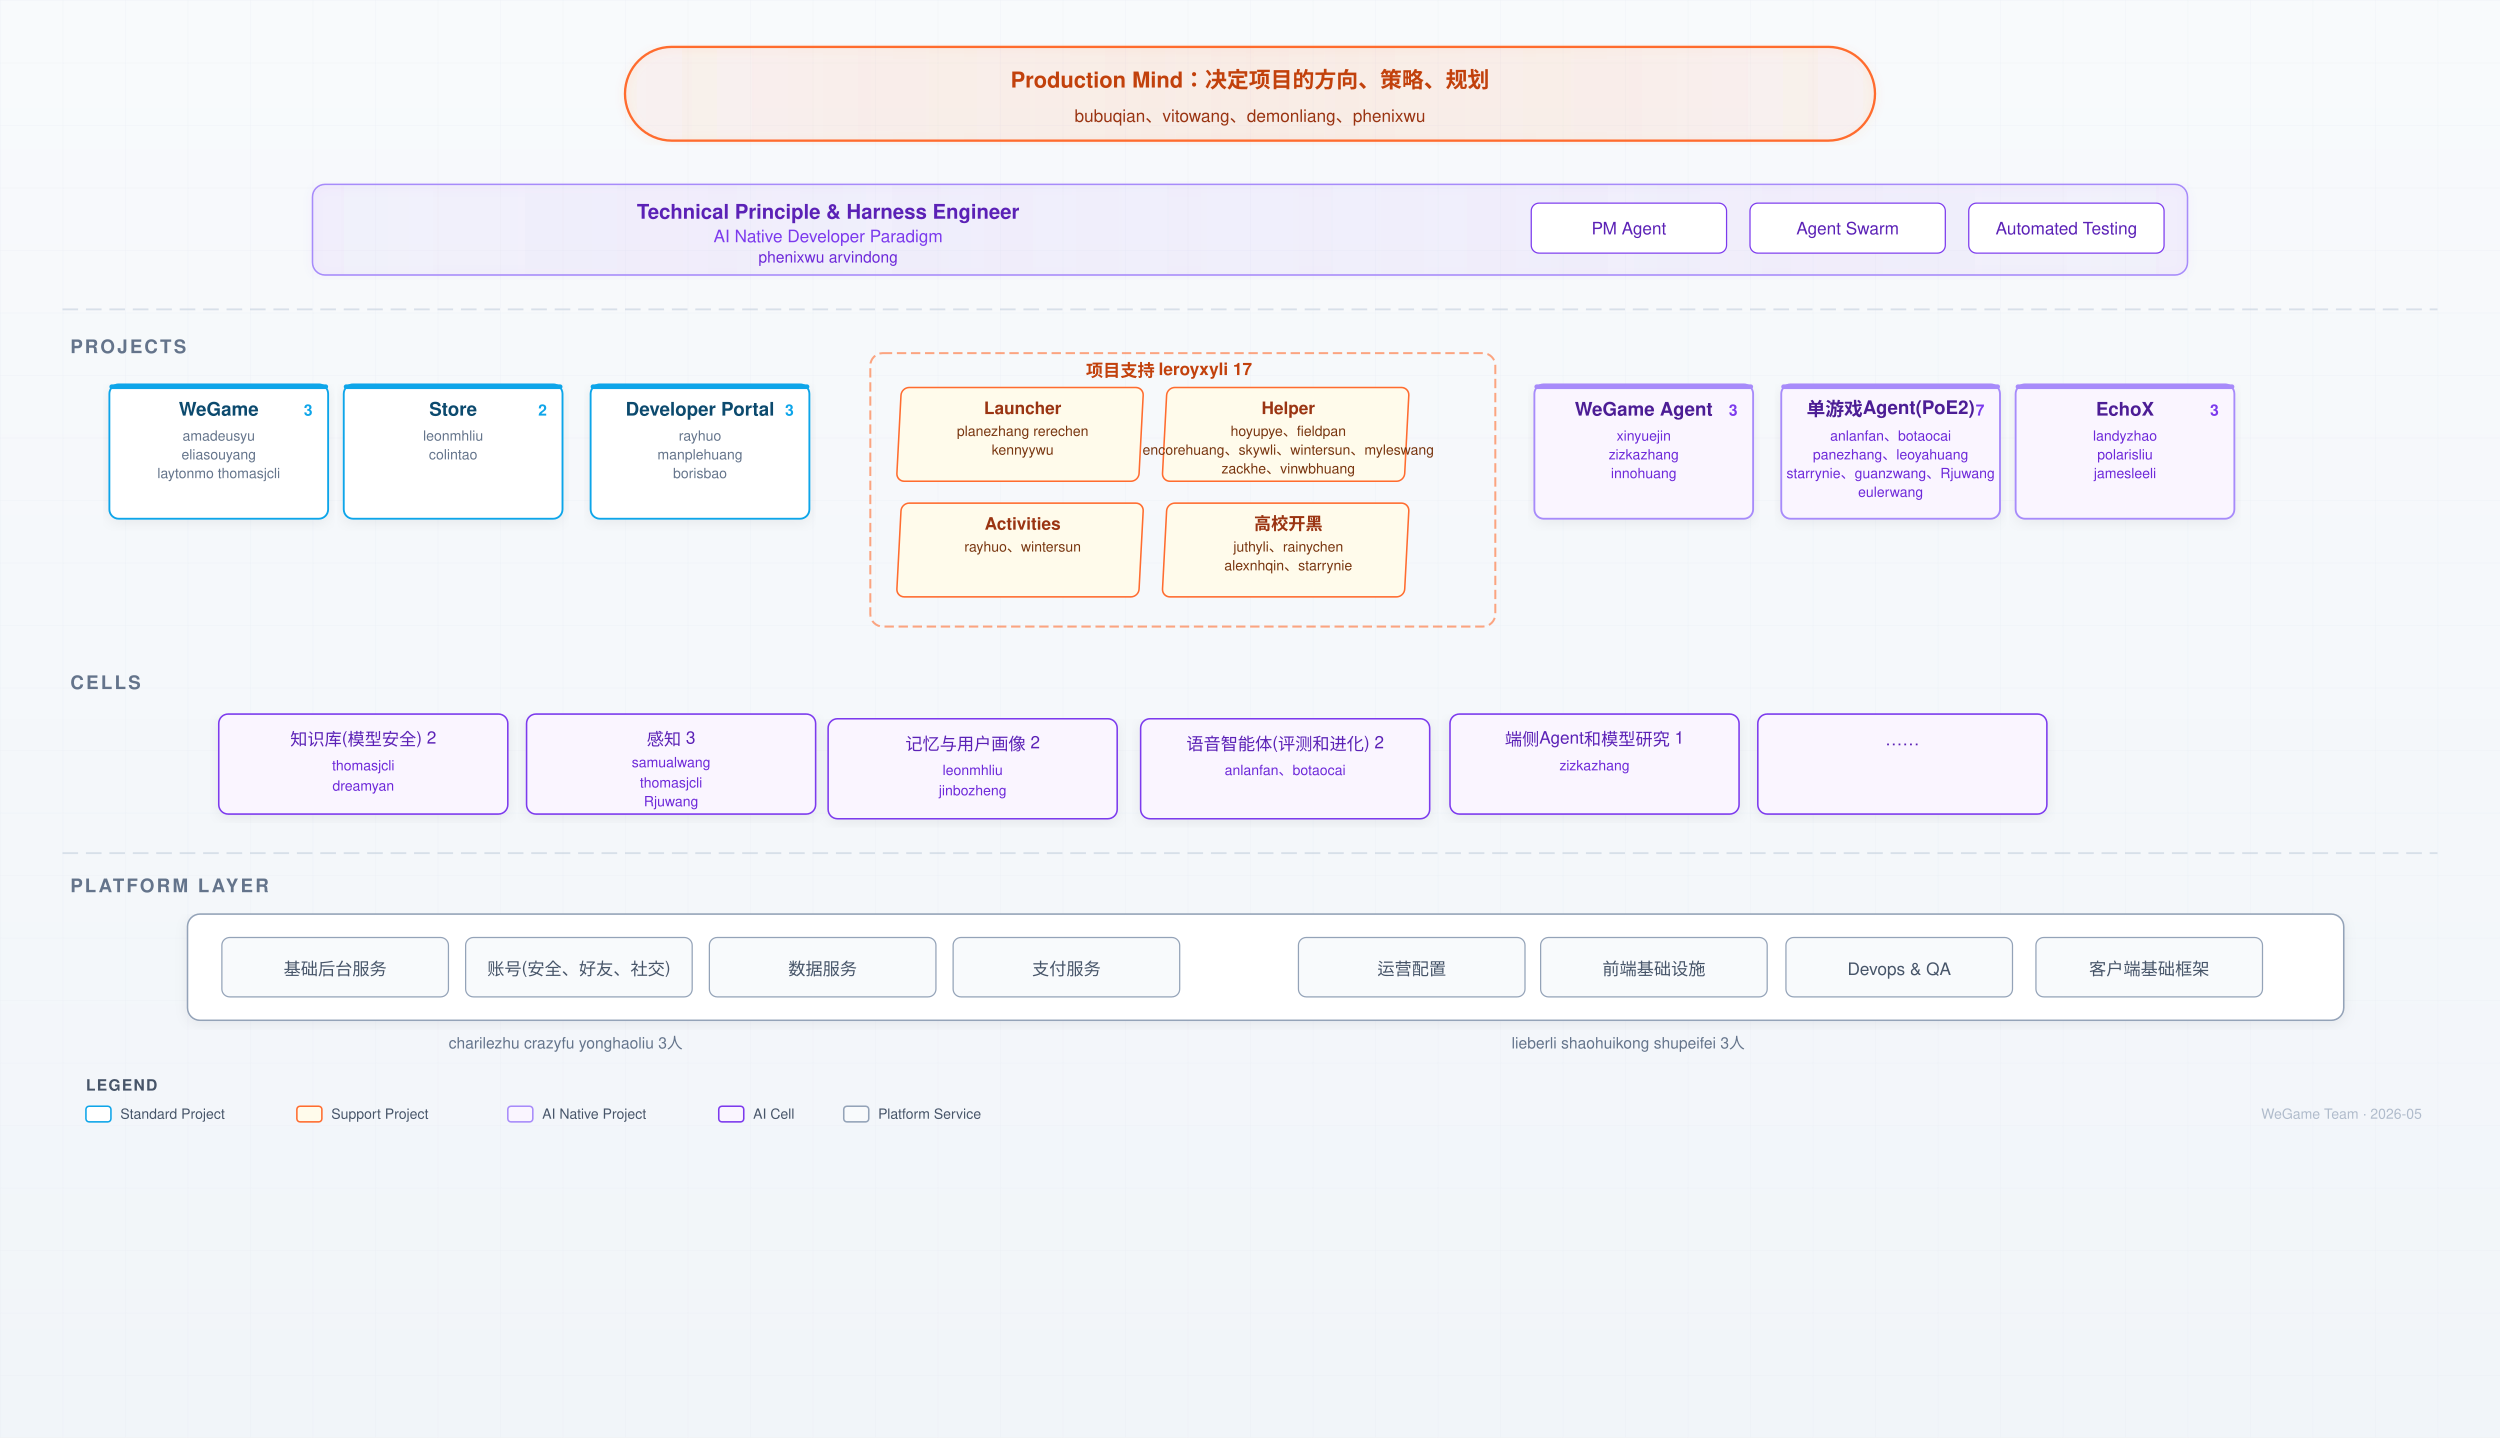
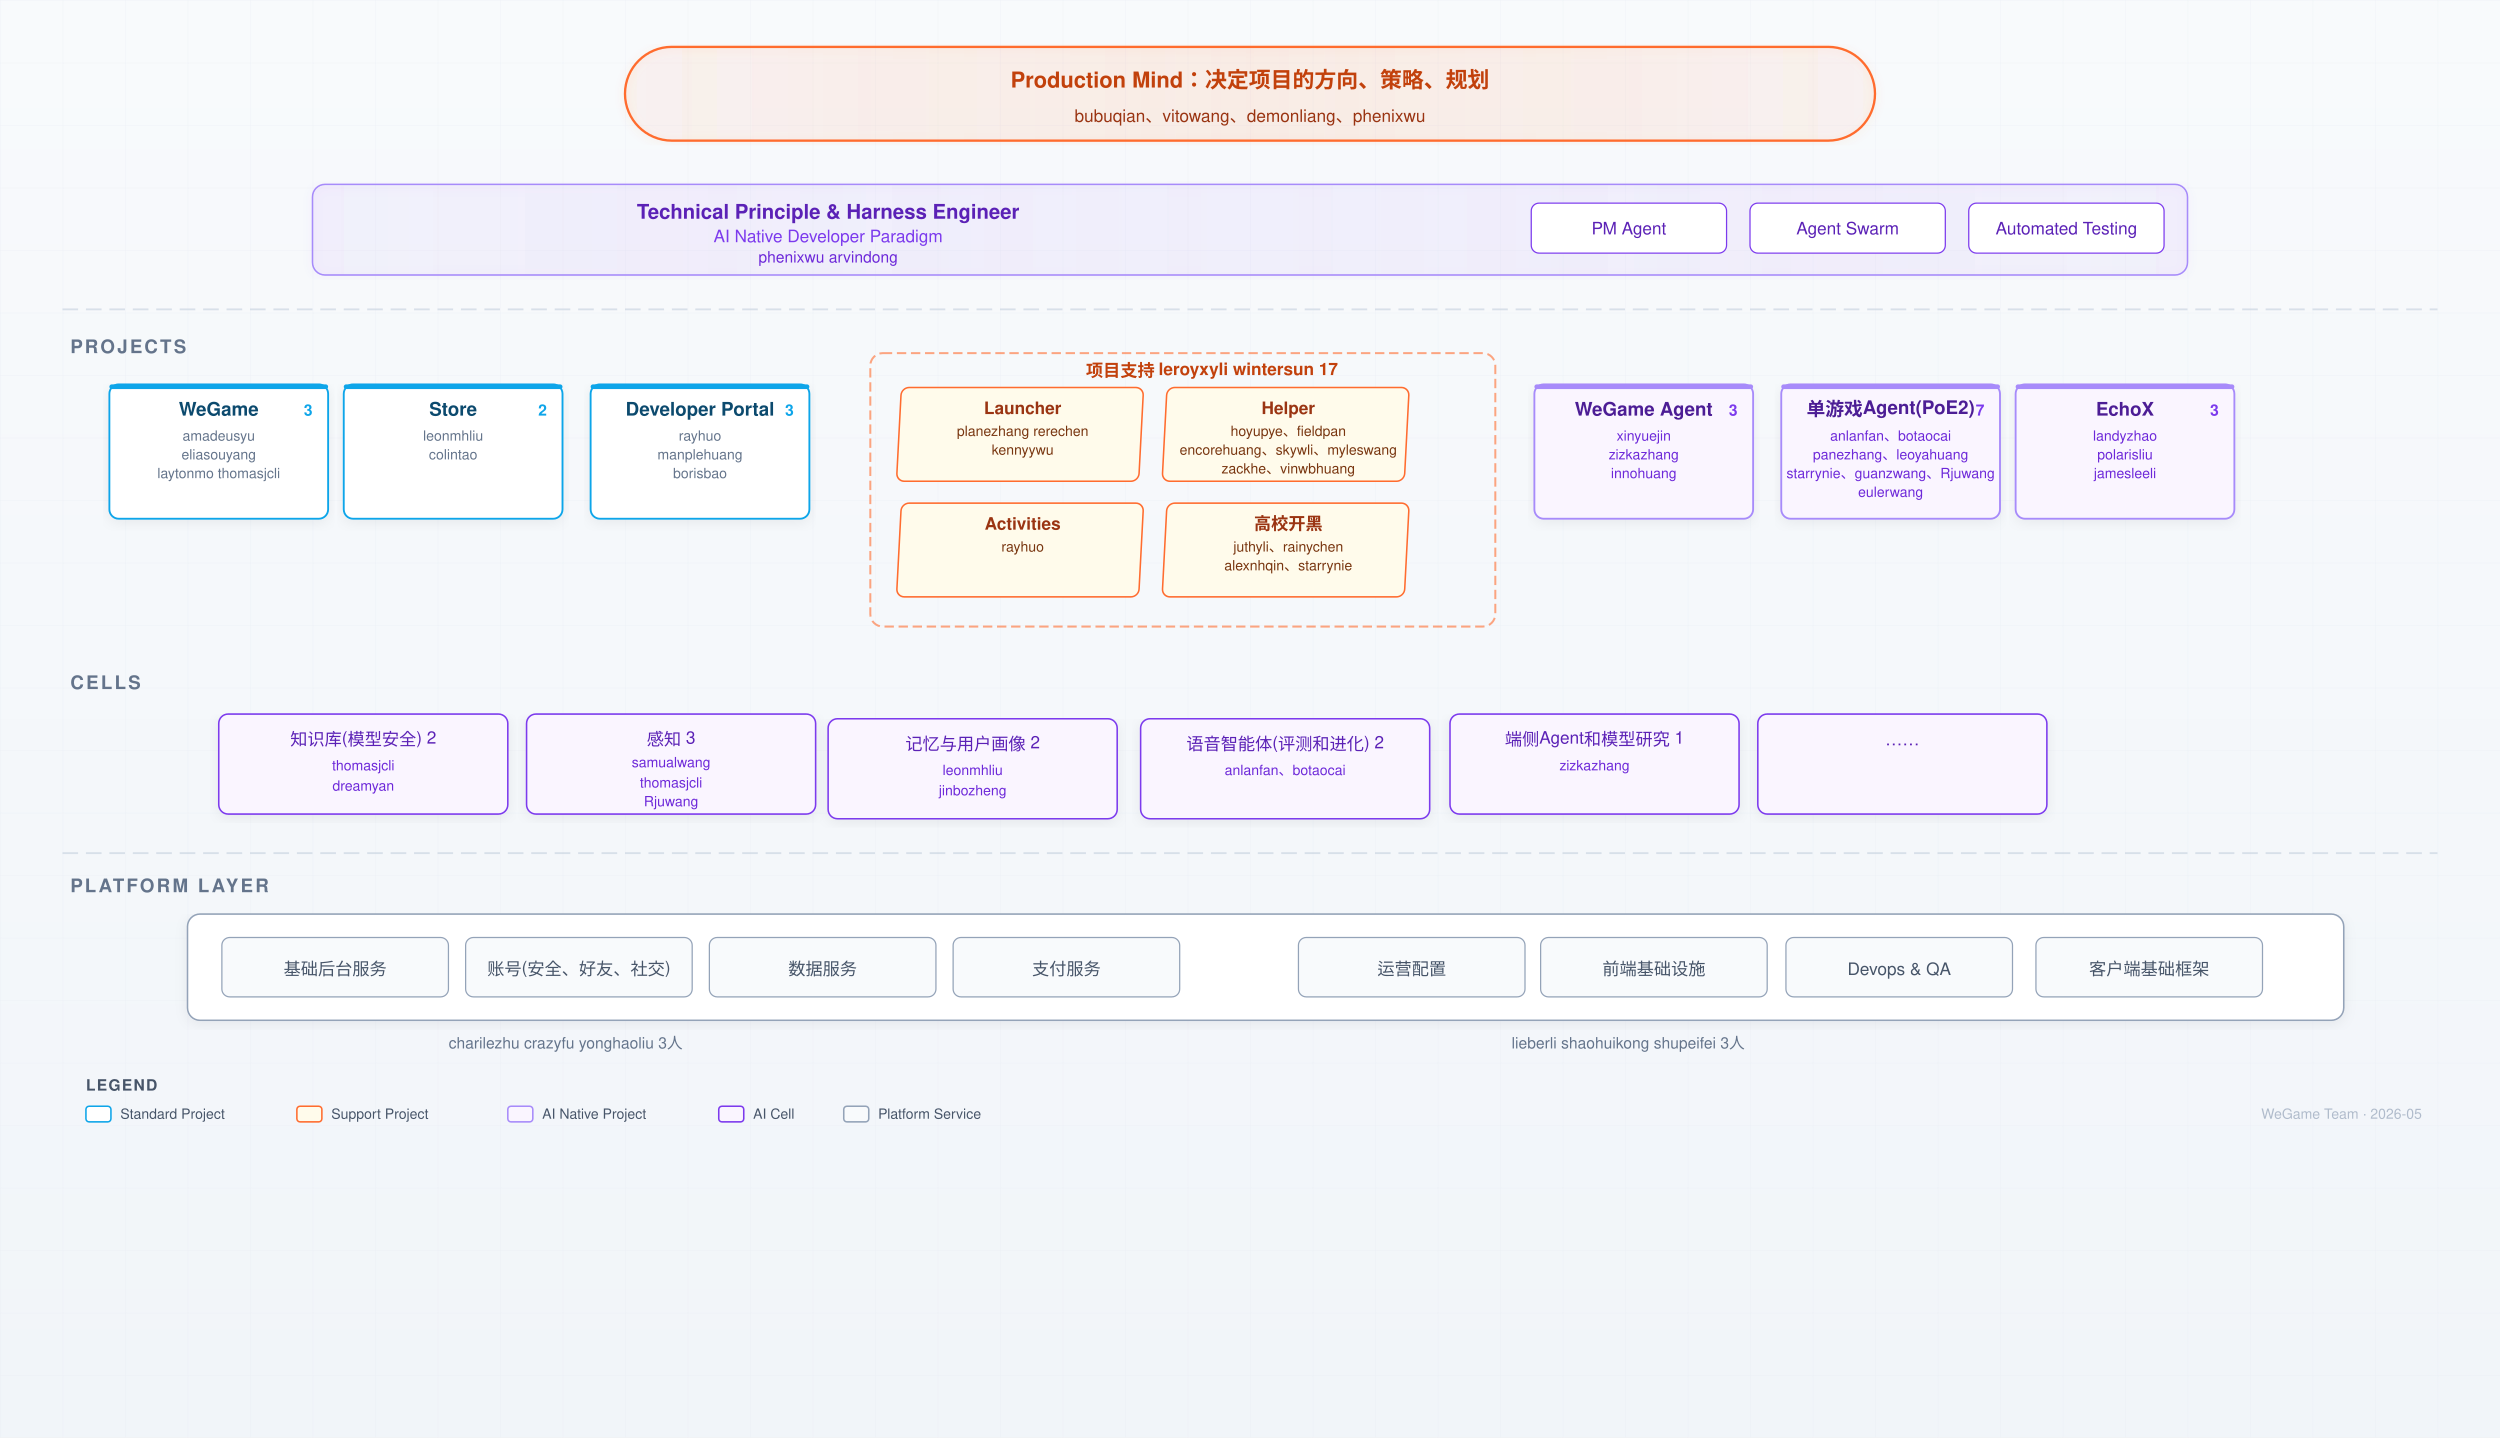
<svg xmlns="http://www.w3.org/2000/svg" viewBox="0 0 1600 920" preserveAspectRatio="xMidYMid meet">
  <style>
    text { font-family: "Helvetica Neue", Helvetica, Arial, "PingFang SC", "Microsoft YaHei", sans-serif; }
    .sec-label { font-size: 12px; fill: #64748b; font-weight: 700; letter-spacing: 0.12em; }
  </style>
  <defs>
    <filter id="glow-gold" x="-5%" y="-5%" width="110%" height="110%">
      <feDropShadow dx="0" dy="1" stdDeviation="3" flood-color="#FF6C2F" flood-opacity="0.15" />
    </filter>
    <filter id="glow-purple" x="-5%" y="-5%" width="110%" height="110%">
      <feDropShadow dx="0" dy="1" stdDeviation="3" flood-color="#7c3aed" flood-opacity="0.12" />
    </filter>
    <filter id="soft" x="-3%" y="-3%" width="106%" height="112%">
      <feDropShadow dx="0" dy="2" stdDeviation="4" flood-color="#000" flood-opacity="0.06" />
    </filter>
    <pattern id="grid" width="40" height="40" patternUnits="userSpaceOnUse">
      <path d="M 40 0 L 0 0 0 40" fill="none" stroke="#e2e8f0" stroke-width="0.5" opacity="0.6" />
    </pattern>
    <linearGradient id="gold-g" x1="0%" x2="100%">
      <stop offset="0%" stop-color="#FF6C2F" stop-opacity="0.05" />
      <stop offset="50%" stop-color="#FF8F5C" stop-opacity="0.12" />
      <stop offset="100%" stop-color="#FF6C2F" stop-opacity="0.05" />
    </linearGradient>
    <linearGradient id="purple-g" x1="0%" x2="100%">
      <stop offset="0%" stop-color="#7c3aed" stop-opacity="0.04" />
      <stop offset="50%" stop-color="#a78bfa" stop-opacity="0.08" />
      <stop offset="100%" stop-color="#7c3aed" stop-opacity="0.04" />
    </linearGradient>
    <linearGradient id="bg-gradient" x1="0%" y1="0%" x2="0%" y2="100%">
      <stop offset="0%" stop-color="#f8fafc" />
      <stop offset="100%" stop-color="#f1f5f9" />
    </linearGradient>
  </defs>
  <rect width="1600" height="920" fill="url(#bg-gradient)" style="cursor: pointer;" />
-   <rect width="1600" height="920" fill="url(#grid)" style="cursor: pointer; outline: rgb(37, 99, 235) dashed 2px; outline-offset: 3px;" data-orig-outline="" />
+   <rect width="1600" height="920" fill="url(#grid)" style="cursor: pointer;" data-orig-outline="" />
  <g data-auto-grouped="true" style="cursor: pointer;">
    <rect x="400" y="30" width="800" height="60" rx="30" fill="url(#gold-g)" stroke="#FF6C2F" stroke-width="1.5" filter="url(#glow-gold)" style="cursor: pointer;" />
    <text x="800" y="56" text-anchor="middle" fill="#c2410c" font-size="14" font-weight="700" style="cursor: pointer;">Production Mind：决定项目的方向、策略、规划</text>
    <text x="800" y="78" text-anchor="middle" fill="#9a3412" font-size="11" style="cursor: pointer;">bubuqian、vitowang、demonliang、phenixwu</text>
  </g>
  <g data-auto-grouped="true" style="cursor: pointer;">
    <rect x="200" y="118" width="1200" height="58" rx="8" fill="url(#purple-g)" stroke="#a78bfa" stroke-width="1" filter="url(#glow-purple)" style="cursor: pointer;" />
    <rect x="980" y="130" width="125" height="32" rx="5" fill="#ffffff" stroke="#7c3aed" stroke-width="0.8" style="cursor: pointer;" />
    <rect x="1120" y="130" width="125" height="32" rx="5" fill="#ffffff" stroke="#7c3aed" stroke-width="0.8" style="cursor: pointer;" />
    <rect x="1260" y="130" width="125" height="32" rx="5" fill="#ffffff" stroke="#7c3aed" stroke-width="0.8" style="cursor: pointer;" />
    <text x="530" y="140" text-anchor="middle" fill="#5b21b6" font-size="13" font-weight="600" style="cursor: pointer;">Technical Principle &amp; Harness Engineer</text>
    <text x="530" y="155" text-anchor="middle" fill="#7c3aed" font-size="11" style="cursor: pointer;">AI Native Developer Paradigm</text>
    <text x="530" y="168" text-anchor="middle" fill="#6d28d9" font-size="10" style="cursor: pointer;">phenixwu arvindong</text>
    <text x="1042.5" y="150" text-anchor="middle" fill="#5b21b6" font-size="11" font-weight="500" style="cursor: pointer;">PM Agent</text>
    <text x="1182.5" y="150" text-anchor="middle" fill="#5b21b6" font-size="11" font-weight="500" style="cursor: pointer;">Agent Swarm</text>
    <text x="1322.5" y="150" text-anchor="middle" fill="#5b21b6" font-size="11" font-weight="500" style="cursor: pointer;">Automated Testing</text>
  </g>
  <line x1="40" y1="198" x2="1560" y2="198" stroke="#cbd5e1" stroke-width="1.2" stroke-dasharray="10,5" opacity="0.7" style="cursor: pointer;" />
  <text x="45" y="226" class="sec-label" style="cursor: pointer;">PROJECTS</text>
  <g data-auto-grouped="true" style="cursor: pointer;">
    <rect x="70" y="246" width="140" height="86" rx="6" fill="#ffffff" stroke="#0ea5e9" stroke-width="1.2" filter="url(#soft)" style="cursor: pointer;" data-orig-outline="#0ea5e9" />
    <rect x="70" y="246" width="140" height="3" rx="1.5" fill="#0ea5e9" style="cursor: pointer;" data-orig-outline="" />
    <text x="140.0" y="266" text-anchor="middle" fill="#0c4a6e" font-size="12" font-weight="600" style="cursor: pointer;">WeGame</text>
    <text x="200" y="266" text-anchor="end" fill="#0ea5e9" font-size="10" font-weight="700" style="cursor: pointer;">3</text>
    <text x="140.0" y="282" text-anchor="middle" fill="#64748b" font-size="9" style="cursor: pointer;">amadeusyu</text>
    <text x="140.0" y="294" text-anchor="middle" fill="#64748b" font-size="9" style="cursor: pointer;">eliasouyang</text>
    <text x="140.0" y="306" text-anchor="middle" fill="#64748b" font-size="9" style="cursor: pointer;">laytonmo thomasjcli</text>
  </g>
  <g data-auto-grouped="true" style="cursor: pointer;">
    <rect x="220" y="246" width="140" height="86" rx="6" fill="#ffffff" stroke="#0ea5e9" stroke-width="1.2" filter="url(#soft)" style="cursor: pointer;" data-orig-outline="#0ea5e9" />
    <rect x="220" y="246" width="140" height="3" rx="1.5" fill="#0ea5e9" style="cursor: pointer;" data-orig-outline="" />
    <text x="290" y="266" text-anchor="middle" fill="#0c4a6e" font-size="12" font-weight="600" style="cursor: pointer;">Store</text>
    <text x="350" y="266" text-anchor="end" fill="#0ea5e9" font-size="10" font-weight="700" style="cursor: pointer;">2</text>
    <text x="290" y="282" text-anchor="middle" fill="#64748b" font-size="9" style="cursor: pointer;">leonmhliu</text>
    <text x="290" y="294" text-anchor="middle" fill="#64748b" font-size="9" style="cursor: pointer;">colintao</text>
  </g>
  <g data-auto-grouped="true" style="cursor: pointer;">
    <rect x="378" y="246" width="140" height="86" rx="6" fill="#ffffff" stroke="#0ea5e9" stroke-width="1.2" filter="url(#soft)" style="cursor: pointer;" data-orig-outline="#0ea5e9" />
    <rect x="378" y="246" width="140" height="3" rx="1.5" fill="#0ea5e9" style="cursor: pointer;" data-orig-outline="" />
    <text x="448.0" y="266" text-anchor="middle" fill="#0c4a6e" font-size="12" font-weight="600" style="cursor: pointer;">Developer Portal</text>
    <text x="508" y="266" text-anchor="end" fill="#0ea5e9" font-size="10" font-weight="700" style="cursor: pointer;">3</text>
    <text x="448.0" y="282" text-anchor="middle" fill="#64748b" font-size="9" style="cursor: pointer;">rayhuo</text>
    <text x="448.0" y="294" text-anchor="middle" fill="#64748b" font-size="9" style="cursor: pointer;">manplehuang</text>
    <text x="448.0" y="306" text-anchor="middle" fill="#64748b" font-size="9" style="cursor: pointer;">borisbao</text>
  </g>
  <g data-auto-grouped="true" style="cursor: pointer;">
-     <rect x="557" y="226" width="400" height="175" rx="8" fill="none" stroke="#FF6C2F" stroke-width="1.3" stroke-dasharray="6,3" opacity="0.6" style="cursor: pointer;" data-orig-outline="#FF6C2F" />
-     <text x="695" y="241" fill="#c2410c" font-size="11" font-weight="600" style="cursor: pointer;">项目支持  leroyxyli  17</text>
+     <rect x="557" y="226" width="400" height="175" rx="8" fill="none" stroke="#FF6C2F" stroke-width="1.3" stroke-dasharray="6,3" opacity="0.6" style="cursor: pointer; outline: rgb(37, 99, 235) dashed 2px; outline-offset: 3px;" data-orig-outline="#FF6C2F" />
+     <text x="695" y="241" fill="#c2410c" font-size="11" font-weight="600" style="cursor: pointer;">项目支持  leroyxyli  wintersun 17</text>
  </g>
  <g transform="translate(577,246)" style="cursor: pointer;">
    <rect x="0" y="2" width="155" height="60" rx="5" fill="#fffbeb" stroke="#FF6C2F" stroke-width="1" transform="skewX(-3)" style="cursor: pointer;" data-orig-outline="#FF6C2F" />
    <text x="77.5" y="19" text-anchor="middle" fill="#9a3412" font-size="11" font-weight="600" style="cursor: pointer;">Launcher</text>
    <text x="77.5" y="33" text-anchor="middle" fill="#78350f" font-size="9" style="cursor: pointer;">planezhang rerechen</text>
    <text x="77.5" y="45" text-anchor="middle" fill="#78350f" font-size="9" style="cursor: pointer;">kennyywu</text>
  </g>
  <g transform="translate(747,246)" style="cursor: pointer;">
    <rect x="0" y="2" width="155" height="60" rx="5" fill="#fffbeb" stroke="#FF6C2F" stroke-width="1" transform="skewX(-3)" style="cursor: pointer;" data-orig-outline="#FF6C2F" />
    <text x="77.5" y="19" text-anchor="middle" fill="#9a3412" font-size="11" font-weight="600" style="cursor: pointer;">Helper</text>
    <text x="77.5" y="33" text-anchor="middle" fill="#78350f" font-size="9" style="cursor: pointer;">hoyupye、fieldpan</text>
-     <text x="77.5" y="45" text-anchor="middle" fill="#78350f" font-size="9" style="cursor: pointer;">encorehuang、skywli、wintersun、myleswang</text>
+     <text x="77.5" y="45" text-anchor="middle" fill="#78350f" font-size="9" style="cursor: pointer;">encorehuang、skywli、myleswang</text>
    <text x="77.5" y="57" text-anchor="middle" fill="#78350f" font-size="9" style="cursor: pointer;">zackhe、vinwbhuang</text>
  </g>
  <g transform="translate(577,320)" style="cursor: pointer;">
    <rect x="0" y="2" width="155" height="60" rx="5" fill="#fffbeb" stroke="#FF6C2F" stroke-width="1" transform="skewX(-3)" style="cursor: pointer;" data-orig-outline="#FF6C2F" />
    <text x="77.5" y="19" text-anchor="middle" fill="#9a3412" font-size="11" font-weight="600" style="cursor: pointer;">Activities</text>
-     <text x="77.5" y="33" text-anchor="middle" fill="#78350f" font-size="9" style="cursor: pointer;">rayhuo、wintersun</text>
+     <text x="77.5" y="33" text-anchor="middle" fill="#78350f" font-size="9" style="cursor: pointer;">rayhuo</text>
  </g>
  <g transform="translate(747,320)" style="cursor: pointer;">
    <rect x="0" y="2" width="155" height="60" rx="5" fill="#fffbeb" stroke="#FF6C2F" stroke-width="1" transform="skewX(-3)" style="cursor: pointer;" data-orig-outline="#FF6C2F" />
    <text x="77.5" y="19" text-anchor="middle" fill="#9a3412" font-size="11" font-weight="600" style="cursor: pointer;">高校开黑</text>
    <text x="77.5" y="33" text-anchor="middle" fill="#78350f" font-size="9" style="cursor: pointer;">juthyli、rainychen</text>
    <text x="77.5" y="45" text-anchor="middle" fill="#78350f" font-size="9" style="cursor: pointer;">alexnhqin、starrynie</text>
  </g>
  <g data-auto-grouped="true" style="cursor: pointer;">
    <rect x="982" y="246" width="140" height="86" rx="6" fill="#faf5ff" stroke="#a78bfa" stroke-width="1.2" filter="url(#soft)" style="cursor: pointer;" />
    <rect x="982" y="246" width="140" height="3" rx="1.5" fill="#a78bfa" style="cursor: pointer;" />
    <text x="1052.0" y="266" text-anchor="middle" fill="#4c1d95" font-size="12" font-weight="600" style="cursor: pointer;">WeGame Agent</text>
    <text x="1112" y="266" text-anchor="end" fill="#7c3aed" font-size="10" font-weight="700" style="cursor: pointer;">3</text>
    <text x="1052.0" y="282" text-anchor="middle" fill="#6d28d9" font-size="9" style="cursor: pointer;">xinyuejin</text>
    <text x="1052.0" y="294" text-anchor="middle" fill="#6d28d9" font-size="9" style="cursor: pointer;">zizkazhang</text>
    <text x="1052.0" y="306" text-anchor="middle" fill="#6d28d9" font-size="9" style="cursor: pointer;">innohuang</text>
  </g>
  <g data-auto-grouped="true" style="cursor: pointer;">
    <rect x="1140" y="246" width="140" height="86" rx="6" fill="#faf5ff" stroke="#a78bfa" stroke-width="1.2" filter="url(#soft)" style="cursor: pointer;" data-orig-outline="#a78bfa" />
    <rect x="1140" y="246" width="140" height="3" rx="1.5" fill="#a78bfa" style="cursor: pointer;" data-orig-outline="" />
    <text x="1210" y="266" text-anchor="middle" fill="#4c1d95" font-size="12" font-weight="600" style="cursor: pointer;">单游戏Agent(PoE2)</text>
    <text x="1270" y="266" text-anchor="end" fill="#7c3aed" font-size="10" font-weight="700" style="cursor: pointer;">7</text>
    <text x="1210" y="282" text-anchor="middle" fill="#6d28d9" font-size="9" style="cursor: pointer;">anlanfan、botaocai</text>
    <text x="1210" y="294" text-anchor="middle" fill="#6d28d9" font-size="9" style="cursor: pointer;">panezhang、leoyahuang</text>
    <text x="1210" y="306" text-anchor="middle" fill="#6d28d9" font-size="9" style="cursor: pointer;">starrynie、guanzwang、Rjuwang</text>
    <text x="1210" y="318" text-anchor="middle" fill="#6d28d9" font-size="9" style="cursor: pointer;">eulerwang</text>
  </g>
  <g data-auto-grouped="true" style="cursor: pointer;">
    <rect x="1290" y="246" width="140" height="86" rx="6" fill="#faf5ff" stroke="#a78bfa" stroke-width="1.2" filter="url(#soft)" style="cursor: pointer;" />
    <rect x="1290" y="246" width="140" height="3" rx="1.5" fill="#a78bfa" style="cursor: pointer;" />
    <text x="1360.0" y="266" text-anchor="middle" fill="#4c1d95" font-size="12" font-weight="600" style="cursor: pointer;">EchoX</text>
    <text x="1420" y="266" text-anchor="end" fill="#7c3aed" font-size="10" font-weight="700" style="cursor: pointer;">3</text>
    <text x="1360.0" y="282" text-anchor="middle" fill="#6d28d9" font-size="9" style="cursor: pointer;">landyzhao</text>
    <text x="1360.0" y="294" text-anchor="middle" fill="#6d28d9" font-size="9" style="cursor: pointer;">polarisliu</text>
    <text x="1360.0" y="306" text-anchor="middle" fill="#6d28d9" font-size="9" style="cursor: pointer;">jamesleeli</text>
  </g>
  <text x="45" y="441" class="sec-label" style="cursor: pointer;">CELLS</text>
  <g data-auto-grouped="true" style="cursor: pointer;">
    <rect x="140" y="457" width="185" height="64" rx="6" fill="#faf5ff" stroke="#7c3aed" stroke-width="1" filter="url(#soft)" style="cursor: pointer;" data-orig-outline="#7c3aed" />
    <text x="232.5" y="477" text-anchor="middle" fill="#5b21b6" font-size="11" font-weight="500" style="cursor: pointer;">知识库(模型安全) 2</text>
    <text x="232.5" y="493" text-anchor="middle" fill="#6d28d9" font-size="9" style="cursor: pointer;">thomasjcli</text>
    <text x="232.5" y="506" text-anchor="middle" fill="#6d28d9" font-size="9" style="cursor: pointer;">dreamyan</text>
  </g>
  <rect x="337" y="457" width="185" height="64" rx="6" fill="#faf5ff" stroke="#7c3aed" stroke-width="1" filter="url(#soft)" style="cursor: pointer;" data-orig-outline="" />
  <text x="429.5" y="477" text-anchor="middle" fill="#5b21b6" font-size="11" font-weight="500" style="cursor: pointer;">感知 3</text>
  <text x="429.5" y="491" text-anchor="middle" fill="#6d28d9" font-size="9" style="cursor: pointer;" data-orig-outline="">samualwang</text>
  <text x="429.5" y="504" text-anchor="middle" fill="#6d28d9" font-size="9" style="cursor: pointer;" data-orig-outline="">thomasjcli</text>
  <text x="429.5" y="516" text-anchor="middle" fill="#6d28d9" font-size="9" style="cursor: pointer;" data-orig-outline="">Rjuwang</text>
  <g data-auto-grouped="true" style="cursor: pointer;">
    <rect x="530" y="460" width="185" height="64" rx="6" fill="#faf5ff" stroke="#7c3aed" stroke-width="1" filter="url(#soft)" style="cursor: pointer;" data-orig-outline="#7c3aed" />
    <text x="622.5" y="480" text-anchor="middle" fill="#5b21b6" font-size="11" font-weight="500" style="cursor: pointer;">记忆与用户画像 2</text>
    <text x="622.5" y="496" text-anchor="middle" fill="#6d28d9" font-size="9" style="cursor: pointer;">leonmhliu</text>
    <text x="622.5" y="509" text-anchor="middle" fill="#6d28d9" font-size="9" style="cursor: pointer;">jinbozheng</text>
  </g>
  <g data-auto-grouped="true" style="cursor: pointer;">
    <rect x="730" y="460" width="185" height="64" rx="6" fill="#faf5ff" stroke="#7c3aed" stroke-width="1" filter="url(#soft)" style="cursor: pointer;" data-orig-outline="#7c3aed" />
    <text x="822.5" y="480" text-anchor="middle" fill="#5b21b6" font-size="11" font-weight="500" style="cursor: pointer;">语音智能体(评测和进化) 2</text>
    <text x="822.5" y="496" text-anchor="middle" fill="#6d28d9" font-size="9" style="cursor: pointer;">anlanfan、botaocai</text>
  </g>
  <g data-auto-grouped="true" style="cursor: pointer;">
    <rect x="928" y="457" width="185" height="64" rx="6" fill="#faf5ff" stroke="#7c3aed" stroke-width="1" filter="url(#soft)" style="cursor: pointer;" />
    <text x="1020.5" y="477" text-anchor="middle" fill="#5b21b6" font-size="11" font-weight="500" style="cursor: pointer;">端侧Agent和模型研究 1</text>
    <text x="1020.5" y="493" text-anchor="middle" fill="#6d28d9" font-size="9" style="cursor: pointer;">zizkazhang</text>
  </g>
  <g data-auto-grouped="true" style="cursor: pointer;">
    <rect x="1125" y="457" width="185" height="64" rx="6" fill="#faf5ff" stroke="#7c3aed" stroke-width="1" filter="url(#soft)" style="cursor: pointer;" />
    <text x="1217.5" y="477" text-anchor="middle" fill="#5b21b6" font-size="11" font-weight="500" style="cursor: pointer;">……</text>
  </g>
  <line x1="40" y1="546" x2="1560" y2="546" stroke="#cbd5e1" stroke-width="1.2" stroke-dasharray="10,5" opacity="0.7" style="cursor: pointer;" />
  <text x="45" y="571" class="sec-label" style="cursor: pointer;">PLATFORM LAYER</text>
  <g data-auto-grouped="true" style="cursor: pointer;">
    <rect x="120" y="585" width="1380" height="68" rx="8" fill="#ffffff" stroke="#94a3b8" stroke-width="1" filter="url(#soft)" style="cursor: pointer;" data-orig-outline="#94a3b8" />
    <rect x="142" y="600" width="145" height="38" rx="5" fill="#f8fafc" stroke="#94a3b8" stroke-width="0.8" style="cursor: pointer;" data-orig-outline="#94a3b8" />
    <rect x="298" y="600" width="145" height="38" rx="5" fill="#f8fafc" stroke="#94a3b8" stroke-width="0.8" style="cursor: pointer;" data-orig-outline="#94a3b8" />
    <rect x="454" y="600" width="145" height="38" rx="5" fill="#f8fafc" stroke="#94a3b8" stroke-width="0.8" style="cursor: pointer;" data-orig-outline="#94a3b8" />
    <rect x="610" y="600" width="145" height="38" rx="5" fill="#f8fafc" stroke="#94a3b8" stroke-width="0.8" style="cursor: pointer;" data-orig-outline="#94a3b8" />
    <text x="214.5" y="624" text-anchor="middle" fill="#475569" font-size="11" font-weight="500" style="cursor: pointer;">基础后台服务</text>
    <text x="370.5" y="624" text-anchor="middle" fill="#475569" font-size="11" font-weight="500" style="cursor: pointer;">账号(安全、好友、社交)</text>
    <text x="526.5" y="624" text-anchor="middle" fill="#475569" font-size="11" font-weight="500" style="cursor: pointer;">数据服务</text>
    <text x="682.5" y="624" text-anchor="middle" fill="#475569" font-size="11" font-weight="500" style="cursor: pointer;">支付服务</text>
    <text x="362" y="671" text-anchor="middle" fill="#64748b" font-size="10" style="cursor: pointer;">charilezhu  crazyfu yonghaoliu  3人</text>
    <text x="1042" y="671" text-anchor="middle" fill="#64748b" font-size="10" style="cursor: pointer;">lieberli  shaohuikong  shupeifei  3人</text>
  </g>
  <g data-auto-grouped="true" style="cursor: pointer;">
    <rect x="1303" y="600" width="145" height="38" rx="5" fill="#f8fafc" stroke="#94a3b8" stroke-width="0.8" style="cursor: pointer;" data-orig-outline="#94a3b8" />
    <text x="1375.5" y="624" text-anchor="middle" fill="#475569" font-size="11" font-weight="500" style="cursor: pointer;">客户端基础框架</text>
  </g>
  <g data-auto-grouped="true" style="cursor: pointer;">
    <rect x="831" y="600" width="145" height="38" rx="5" fill="#f8fafc" stroke="#94a3b8" stroke-width="0.8" style="cursor: pointer;" data-orig-outline="#94a3b8" />
    <text x="903.5" y="624" text-anchor="middle" fill="#475569" font-size="11" font-weight="500" style="cursor: pointer;">运营配置</text>
  </g>
  <g data-auto-grouped="true" style="cursor: pointer;">
    <rect x="986" y="600" width="145" height="38" rx="5" fill="#f8fafc" stroke="#94a3b8" stroke-width="0.8" style="cursor: pointer;" data-orig-outline="#94a3b8" />
    <text x="1058.5" y="624" text-anchor="middle" fill="#475569" font-size="11" font-weight="500" style="cursor: pointer;">前端基础设施</text>
  </g>
  <g data-auto-grouped="true" style="cursor: pointer;">
    <rect x="1143" y="600" width="145" height="38" rx="5" fill="#f8fafc" stroke="#94a3b8" stroke-width="0.8" style="cursor: pointer;" data-orig-outline="#94a3b8" />
    <text x="1215.5" y="624" text-anchor="middle" fill="#475569" font-size="11" font-weight="500" style="cursor: pointer;">Devops &amp; QA</text>
  </g>
  <g transform="translate(55, 698)" style="cursor: pointer;">
    <text x="0" y="0" fill="#475569" font-size="10" font-weight="600" letter-spacing="0.08em" style="cursor: pointer;">LEGEND</text>
    <rect x="0" y="10" width="16" height="10" rx="2" fill="#ffffff" stroke="#0ea5e9" stroke-width="1" style="cursor: pointer;" />
    <text x="22" y="18" fill="#475569" font-size="9" style="cursor: pointer;">Standard Project</text>
    <rect x="135" y="10" width="16" height="10" rx="2" fill="#fffbeb" stroke="#FF6C2F" stroke-width="1" style="cursor: pointer;" />
    <text x="157" y="18" fill="#475569" font-size="9" style="cursor: pointer;">Support Project</text>
    <rect x="270" y="10" width="16" height="10" rx="2" fill="#faf5ff" stroke="#a78bfa" stroke-width="1" style="cursor: pointer;" />
    <text x="292" y="18" fill="#475569" font-size="9" style="cursor: pointer;">AI Native Project</text>
    <rect x="405" y="10" width="16" height="10" rx="2" fill="#faf5ff" stroke="#7c3aed" stroke-width="1" style="cursor: pointer;" />
    <text x="427" y="18" fill="#475569" font-size="9" style="cursor: pointer;">AI Cell</text>
    <rect x="485" y="10" width="16" height="10" rx="2" fill="#f8fafc" stroke="#94a3b8" stroke-width="1" style="cursor: pointer;" />
    <text x="507" y="18" fill="#475569" font-size="9" style="cursor: pointer;">Platform Service</text>
  </g>
  <text x="1550" y="716" text-anchor="end" fill="#94a3b8" font-size="9" opacity="0.7" style="cursor: pointer;">WeGame Team · 2026-05</text>
</svg>
